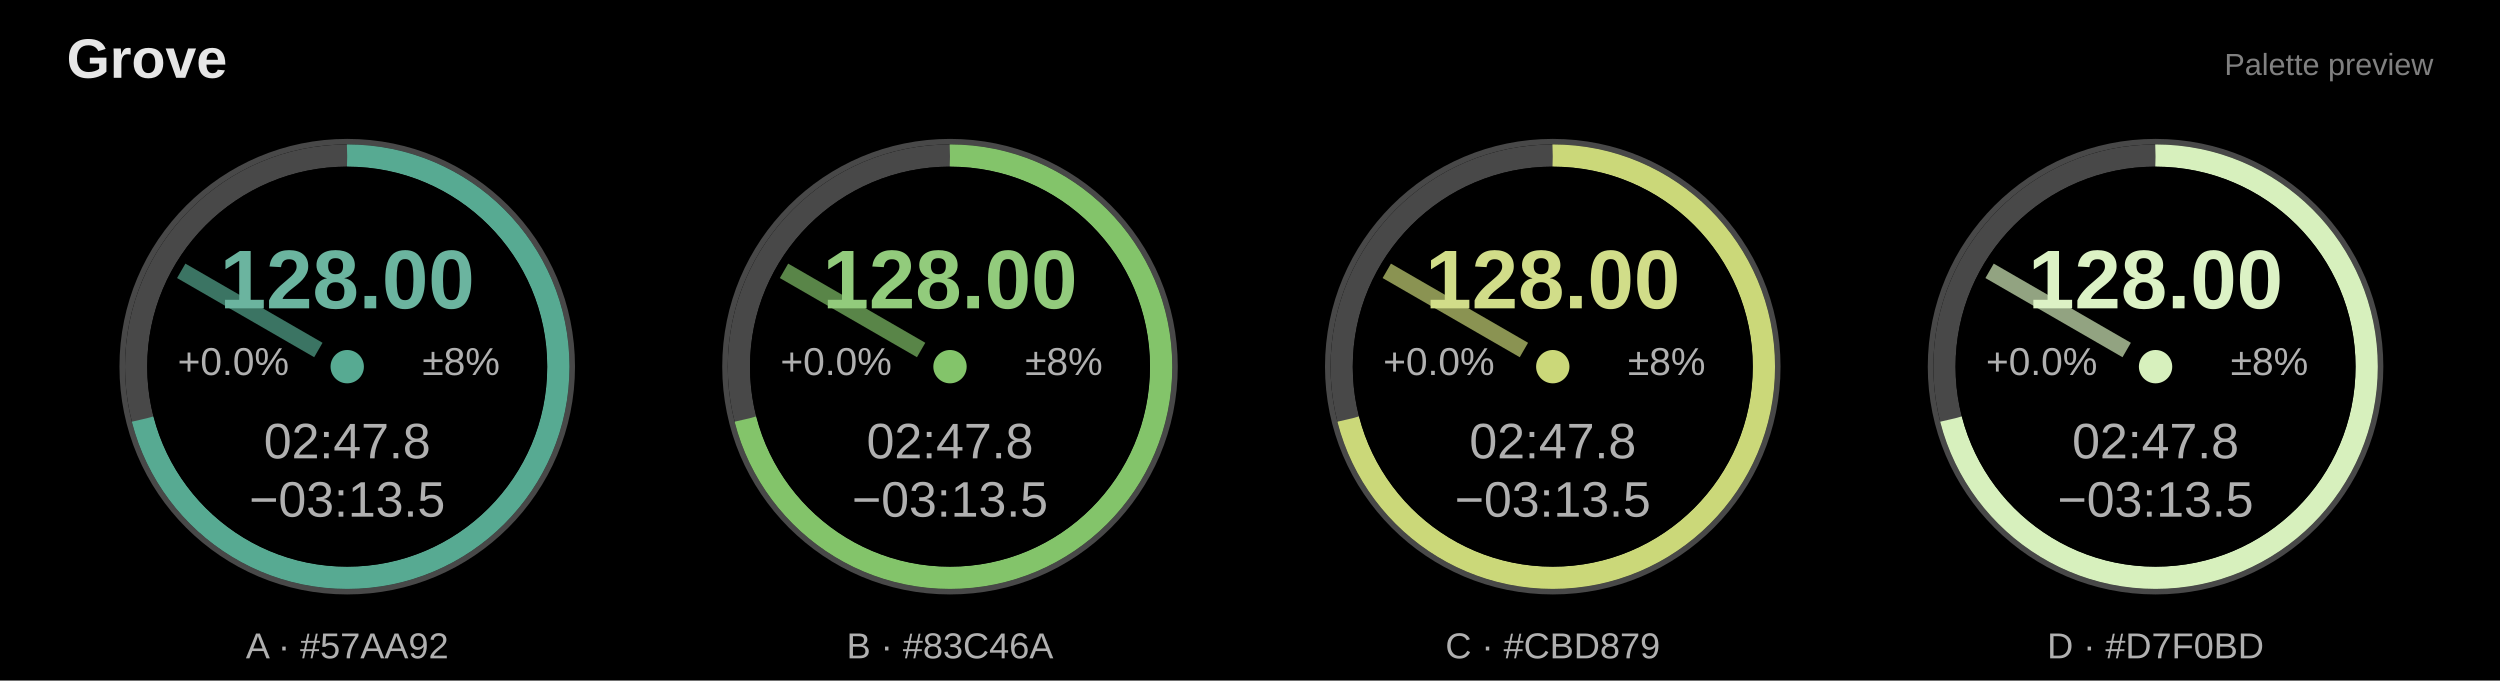
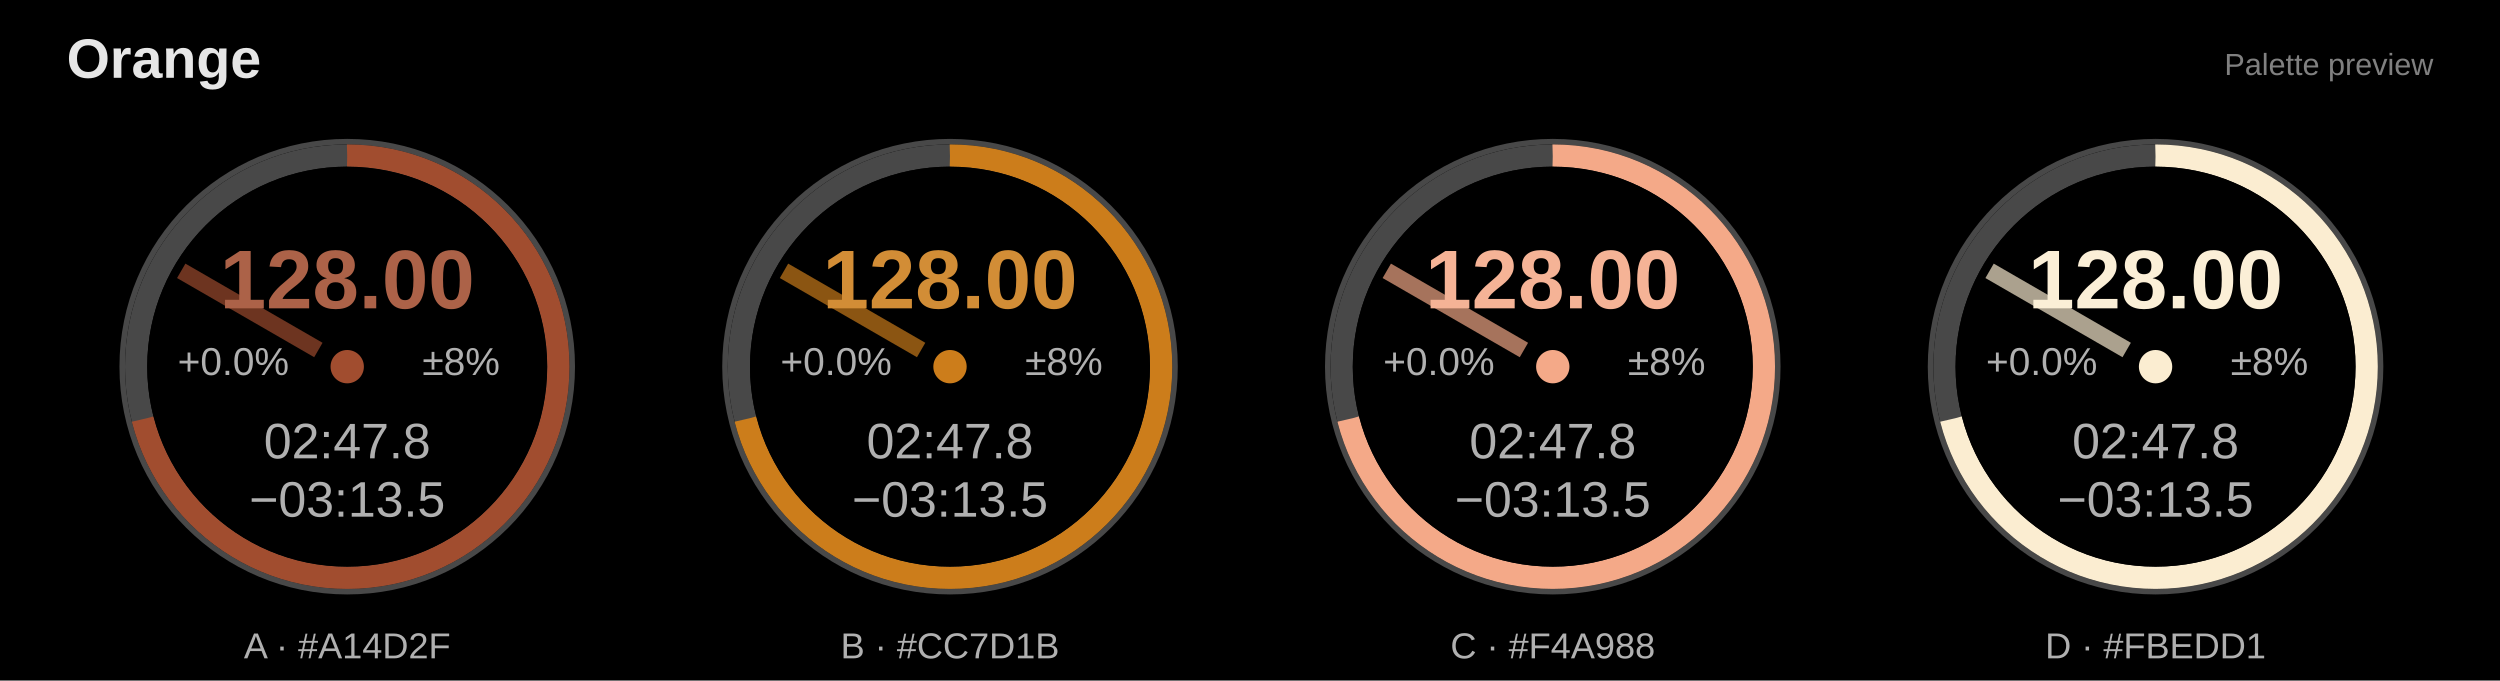
<svg xmlns="http://www.w3.org/2000/svg" width="900" height="245" viewBox="0 0 900 245" role="img" aria-labelledby="title desc">
  <style>text{font-family:Arial,Helvetica,sans-serif;font-variant-numeric:tabular-nums}</style>
  <rect width="900" height="245" fill="#000000" />
  <g transform="translate(0,0)">
-     <text x="24" y="28" fill="#E6E6E6" font-size="20" text-anchor="start" font-weight="600">Grove</text>
+     <text x="24" y="28" fill="#E6E6E6" font-size="20" text-anchor="start" font-weight="600">Orange</text>
    <text x="876" y="27" fill="#808080" font-size="11" text-anchor="end" font-weight="400">Palette preview</text>
    <g transform="translate(43,50)">
      <circle cx="82" cy="82" r="81" fill="#000000" stroke="#484848" stroke-width="2" />
      <circle cx="82" cy="82" r="76" fill="none" stroke="#484848" stroke-width="8" />
-       <circle cx="82" cy="82" r="76" fill="none" stroke="#57AA92" stroke-width="8" stroke-dasharray="339.041 138.481" transform="rotate(-90 82 82)" />
+       <circle cx="82" cy="82" r="76" fill="none" stroke="#A14D2F" stroke-width="8" stroke-dasharray="339.041 138.481" transform="rotate(-90 82 82)" />
      <circle cx="82" cy="82" r="71.5" fill="#000000" stroke="#000000" />
-       <rect x="79" y="13" width="6" height="57" fill="#3B7463" transform="rotate(-60 82 82)" />
-       <circle cx="82" cy="82" r="6" fill="#57AA92" />
-       <text x="82" y="61" fill="#6BB49F" font-size="30" text-anchor="middle" font-weight="700">128.00</text>
+       <rect x="79" y="13" width="6" height="57" fill="#6D3420" transform="rotate(-60 82 82)" />
+       <circle cx="82" cy="82" r="6" fill="#A14D2F" />
+       <text x="82" y="61" fill="#AC6248" font-size="30" text-anchor="middle" font-weight="700">128.00</text>
      <text x="41" y="85" fill="#B0B0B0" font-size="14" text-anchor="middle" font-weight="400">+0.0%</text>
      <text x="123" y="85" fill="#B0B0B0" font-size="14" text-anchor="middle" font-weight="400">±8%</text>
      <text x="82" y="115" fill="#B0B0B0" font-size="18" text-anchor="middle" font-weight="400">02:47.8</text>
      <text x="82" y="136" fill="#B0B0B0" font-size="18" text-anchor="middle" font-weight="400">−03:13.5</text>
-       <text x="82" y="187" fill="#B0B0B0" font-size="13" text-anchor="middle" font-weight="400">A  ·  #57AA92</text>
+       <text x="82" y="187" fill="#B0B0B0" font-size="13" text-anchor="middle" font-weight="400">A  ·  #A14D2F</text>
    </g>
    <g transform="translate(260,50)">
      <circle cx="82" cy="82" r="81" fill="#000000" stroke="#484848" stroke-width="2" />
      <circle cx="82" cy="82" r="76" fill="none" stroke="#484848" stroke-width="8" />
-       <circle cx="82" cy="82" r="76" fill="none" stroke="#83C46A" stroke-width="8" stroke-dasharray="339.041 138.481" transform="rotate(-90 82 82)" />
+       <circle cx="82" cy="82" r="76" fill="none" stroke="#CC7D1B" stroke-width="8" stroke-dasharray="339.041 138.481" transform="rotate(-90 82 82)" />
      <circle cx="82" cy="82" r="71.5" fill="#000000" stroke="#000000" />
-       <rect x="79" y="13" width="6" height="57" fill="#598548" transform="rotate(-60 82 82)" />
-       <circle cx="82" cy="82" r="6" fill="#83C46A" />
-       <text x="82" y="61" fill="#92CB7C" font-size="30" text-anchor="middle" font-weight="700">128.00</text>
+       <rect x="79" y="13" width="6" height="57" fill="#8B5512" transform="rotate(-60 82 82)" />
+       <circle cx="82" cy="82" r="6" fill="#CC7D1B" />
+       <text x="82" y="61" fill="#D28D36" font-size="30" text-anchor="middle" font-weight="700">128.00</text>
      <text x="41" y="85" fill="#B0B0B0" font-size="14" text-anchor="middle" font-weight="400">+0.0%</text>
      <text x="123" y="85" fill="#B0B0B0" font-size="14" text-anchor="middle" font-weight="400">±8%</text>
      <text x="82" y="115" fill="#B0B0B0" font-size="18" text-anchor="middle" font-weight="400">02:47.8</text>
      <text x="82" y="136" fill="#B0B0B0" font-size="18" text-anchor="middle" font-weight="400">−03:13.5</text>
-       <text x="82" y="187" fill="#B0B0B0" font-size="13" text-anchor="middle" font-weight="400">B  ·  #83C46A</text>
+       <text x="82" y="187" fill="#B0B0B0" font-size="13" text-anchor="middle" font-weight="400">B  ·  #CC7D1B</text>
    </g>
    <g transform="translate(477,50)">
      <circle cx="82" cy="82" r="81" fill="#000000" stroke="#484848" stroke-width="2" />
      <circle cx="82" cy="82" r="76" fill="none" stroke="#484848" stroke-width="8" />
-       <circle cx="82" cy="82" r="76" fill="none" stroke="#CBD879" stroke-width="8" stroke-dasharray="339.041 138.481" transform="rotate(-90 82 82)" />
+       <circle cx="82" cy="82" r="76" fill="none" stroke="#F4A988" stroke-width="8" stroke-dasharray="339.041 138.481" transform="rotate(-90 82 82)" />
      <circle cx="82" cy="82" r="71.5" fill="#000000" stroke="#000000" />
-       <rect x="79" y="13" width="6" height="57" fill="#8A9352" transform="rotate(-60 82 82)" />
-       <circle cx="82" cy="82" r="6" fill="#CBD879" />
-       <text x="82" y="61" fill="#D1DD89" font-size="30" text-anchor="middle" font-weight="700">128.00</text>
+       <rect x="79" y="13" width="6" height="57" fill="#A6735C" transform="rotate(-60 82 82)" />
+       <circle cx="82" cy="82" r="6" fill="#F4A988" />
+       <text x="82" y="61" fill="#F5B396" font-size="30" text-anchor="middle" font-weight="700">128.00</text>
      <text x="41" y="85" fill="#B0B0B0" font-size="14" text-anchor="middle" font-weight="400">+0.0%</text>
      <text x="123" y="85" fill="#B0B0B0" font-size="14" text-anchor="middle" font-weight="400">±8%</text>
      <text x="82" y="115" fill="#B0B0B0" font-size="18" text-anchor="middle" font-weight="400">02:47.8</text>
      <text x="82" y="136" fill="#B0B0B0" font-size="18" text-anchor="middle" font-weight="400">−03:13.5</text>
-       <text x="82" y="187" fill="#B0B0B0" font-size="13" text-anchor="middle" font-weight="400">C  ·  #CBD879</text>
+       <text x="82" y="187" fill="#B0B0B0" font-size="13" text-anchor="middle" font-weight="400">C  ·  #F4A988</text>
    </g>
    <g transform="translate(694,50)">
      <circle cx="82" cy="82" r="81" fill="#000000" stroke="#484848" stroke-width="2" />
      <circle cx="82" cy="82" r="76" fill="none" stroke="#484848" stroke-width="8" />
-       <circle cx="82" cy="82" r="76" fill="none" stroke="#D7F0BD" stroke-width="8" stroke-dasharray="339.041 138.481" transform="rotate(-90 82 82)" />
+       <circle cx="82" cy="82" r="76" fill="none" stroke="#FBEDD1" stroke-width="8" stroke-dasharray="339.041 138.481" transform="rotate(-90 82 82)" />
      <circle cx="82" cy="82" r="71.5" fill="#000000" stroke="#000000" />
-       <rect x="79" y="13" width="6" height="57" fill="#92A381" transform="rotate(-60 82 82)" />
-       <circle cx="82" cy="82" r="6" fill="#D7F0BD" />
-       <text x="82" y="61" fill="#DCF2C5" font-size="30" text-anchor="middle" font-weight="700">128.00</text>
+       <rect x="79" y="13" width="6" height="57" fill="#ABA18E" transform="rotate(-60 82 82)" />
+       <circle cx="82" cy="82" r="6" fill="#FBEDD1" />
+       <text x="82" y="61" fill="#FBEFD7" font-size="30" text-anchor="middle" font-weight="700">128.00</text>
      <text x="41" y="85" fill="#B0B0B0" font-size="14" text-anchor="middle" font-weight="400">+0.0%</text>
      <text x="123" y="85" fill="#B0B0B0" font-size="14" text-anchor="middle" font-weight="400">±8%</text>
      <text x="82" y="115" fill="#B0B0B0" font-size="18" text-anchor="middle" font-weight="400">02:47.8</text>
      <text x="82" y="136" fill="#B0B0B0" font-size="18" text-anchor="middle" font-weight="400">−03:13.5</text>
-       <text x="82" y="187" fill="#B0B0B0" font-size="13" text-anchor="middle" font-weight="400">D  ·  #D7F0BD</text>
+       <text x="82" y="187" fill="#B0B0B0" font-size="13" text-anchor="middle" font-weight="400">D  ·  #FBEDD1</text>
    </g>
  </g>
</svg>
